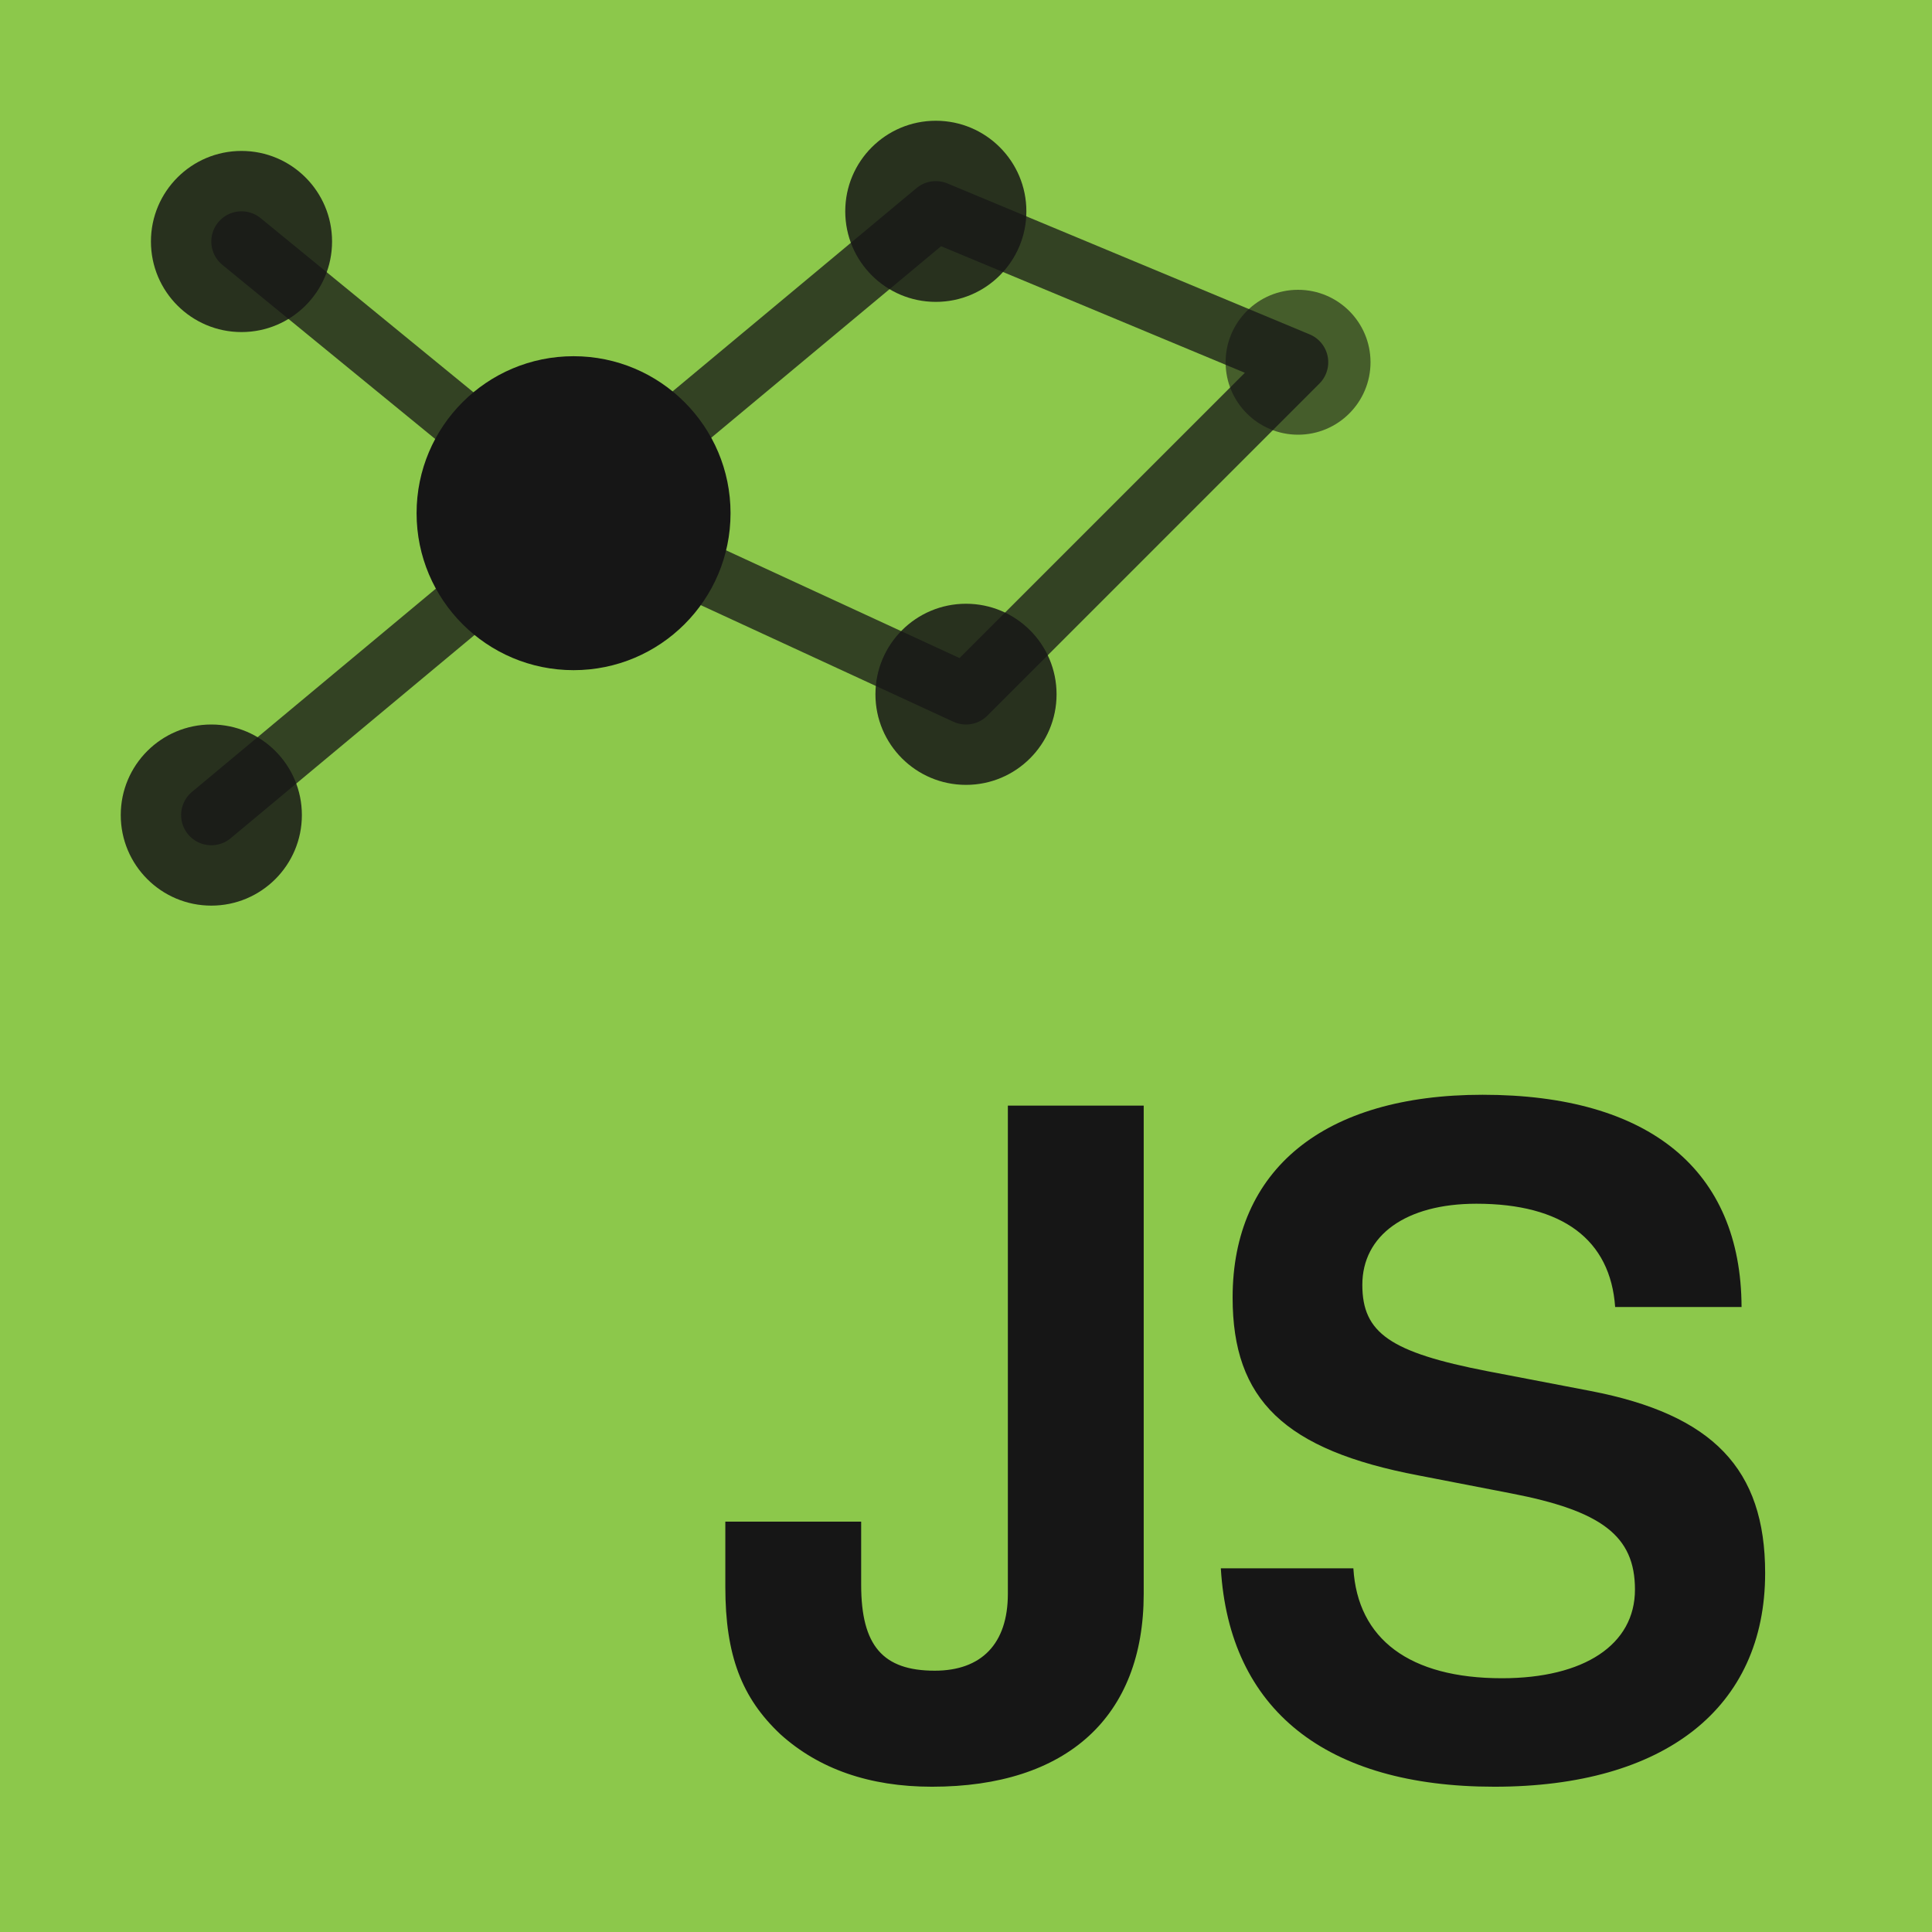
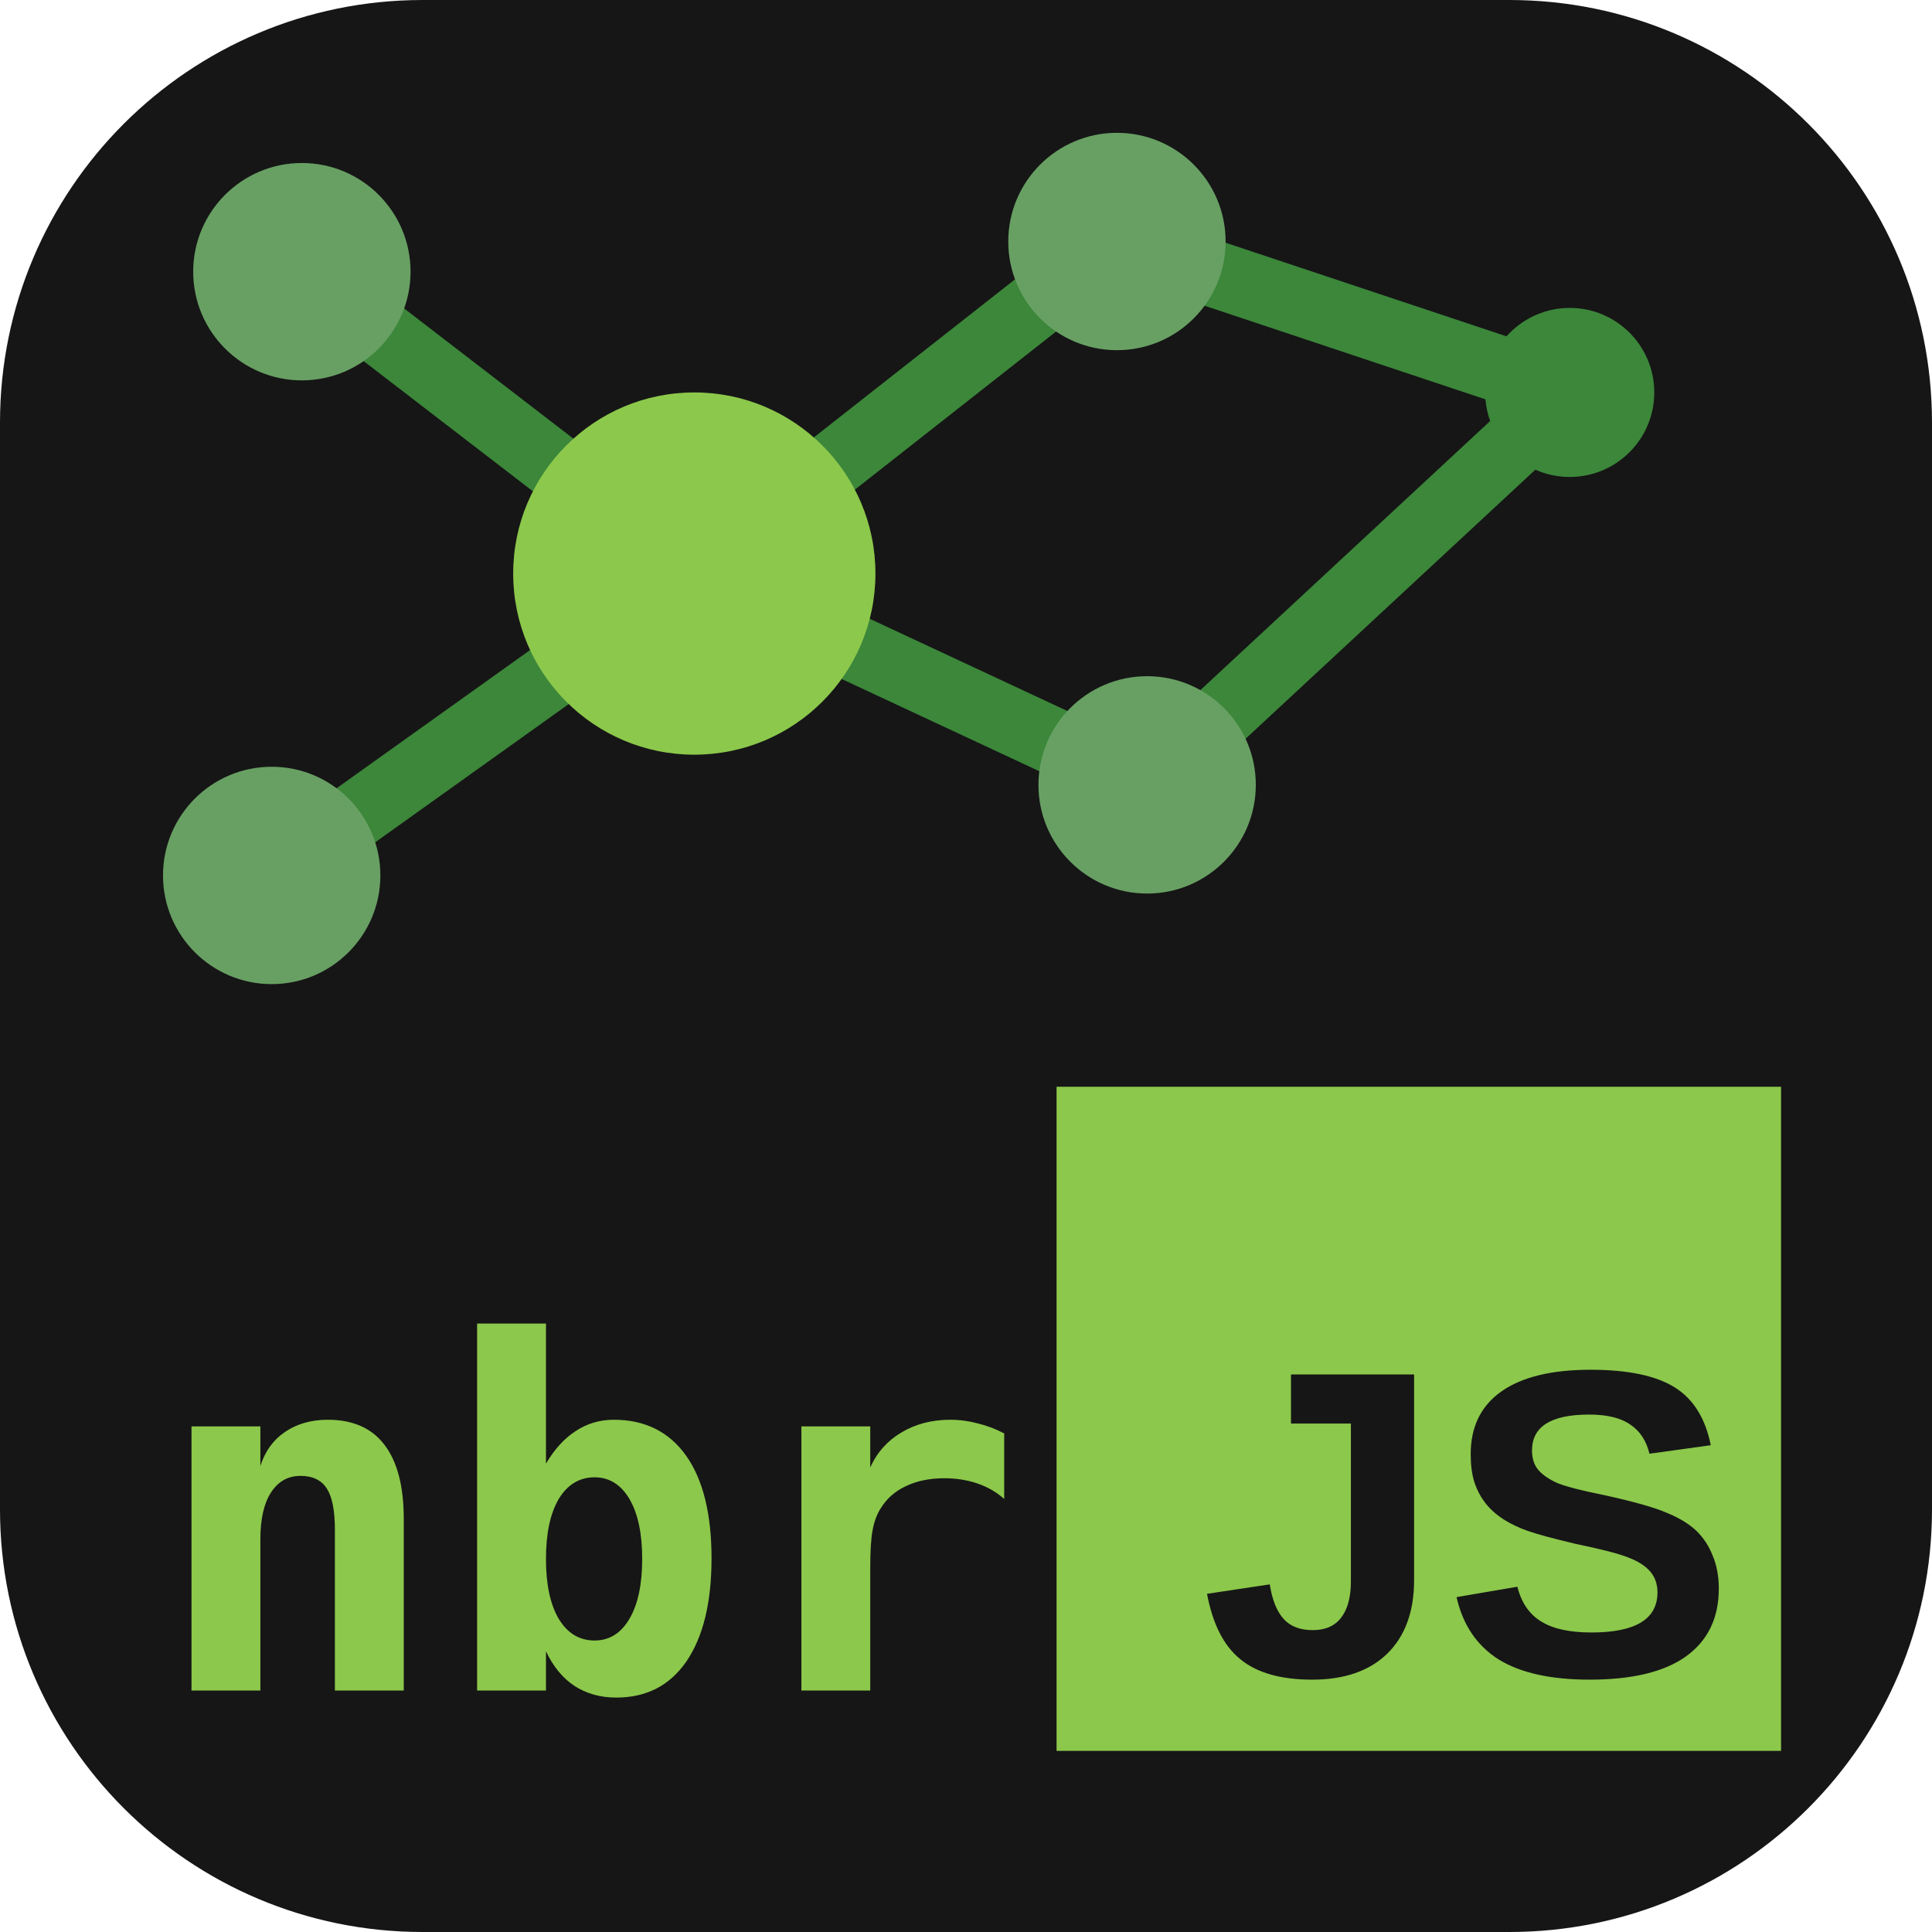
<svg xmlns="http://www.w3.org/2000/svg" viewBox="0 0 64 64" role="img" aria-label="NbrJS">
-   <rect width="64" height="64" fill="#8cc84b" />
-   <path d="M19 17 8 8M19 17 31 7M19 17 7 27M19 17 32 23M31 7 43 12M32 23 43 12" stroke="#161616" stroke-width="2" stroke-linecap="round" opacity=".75" />
-   <circle cx="19" cy="17" r="5.2" fill="#161616" />
-   <g fill="#161616" opacity=".85">
-     <circle cx="8" cy="8" r="3" />
-     <circle cx="31" cy="7" r="3" />
-     <circle cx="7" cy="27" r="3" />
-     <circle cx="32" cy="23" r="3" />
+   <rect width="64" height="64" rx="14" fill="#161616" />
+   <g stroke="#3c873a" stroke-width="2.2" stroke-linecap="round">
+     <path d="M23 19 10 9M23 19 37 8M23 19 9 29M23 19 38 26M37 8 52 13M38 26 52 13" />
  </g>
-   <circle cx="43" cy="12" r="2.4" fill="#161616" opacity=".6" />
-   <text x="59.5" y="58.5" text-anchor="end" font-family="Helvetica Neue, Helvetica, Arial, sans-serif" font-weight="700" font-size="30" letter-spacing="-.5" fill="#161616">JS</text>
+   <circle cx="23" cy="19" r="6" fill="#8cc84b" />
+   <g fill="#68a063">
+     <circle cx="10" cy="9" r="3.6" />
+     <circle cx="37" cy="8" r="3.6" />
+     <circle cx="9" cy="29" r="3.6" />
+     <circle cx="38" cy="26" r="3.6" />
+   </g>
+   <circle cx="52" cy="13" r="2.8" fill="#3c873a" />
+   <text x="5" y="56" font-family="ui-monospace, SFMono-Regular, Menlo, Consolas, monospace" font-weight="700" font-size="16" fill="#8cc84b">nbr</text>
+   <rect x="35" y="36" width="24" height="22" fill="#8cc84b" />
+   <text x="57.5" y="55.5" text-anchor="end" font-family="Arial, Helvetica, Liberation Sans, sans-serif" font-weight="700" font-size="14.5" fill="#161616">JS</text>
</svg>
